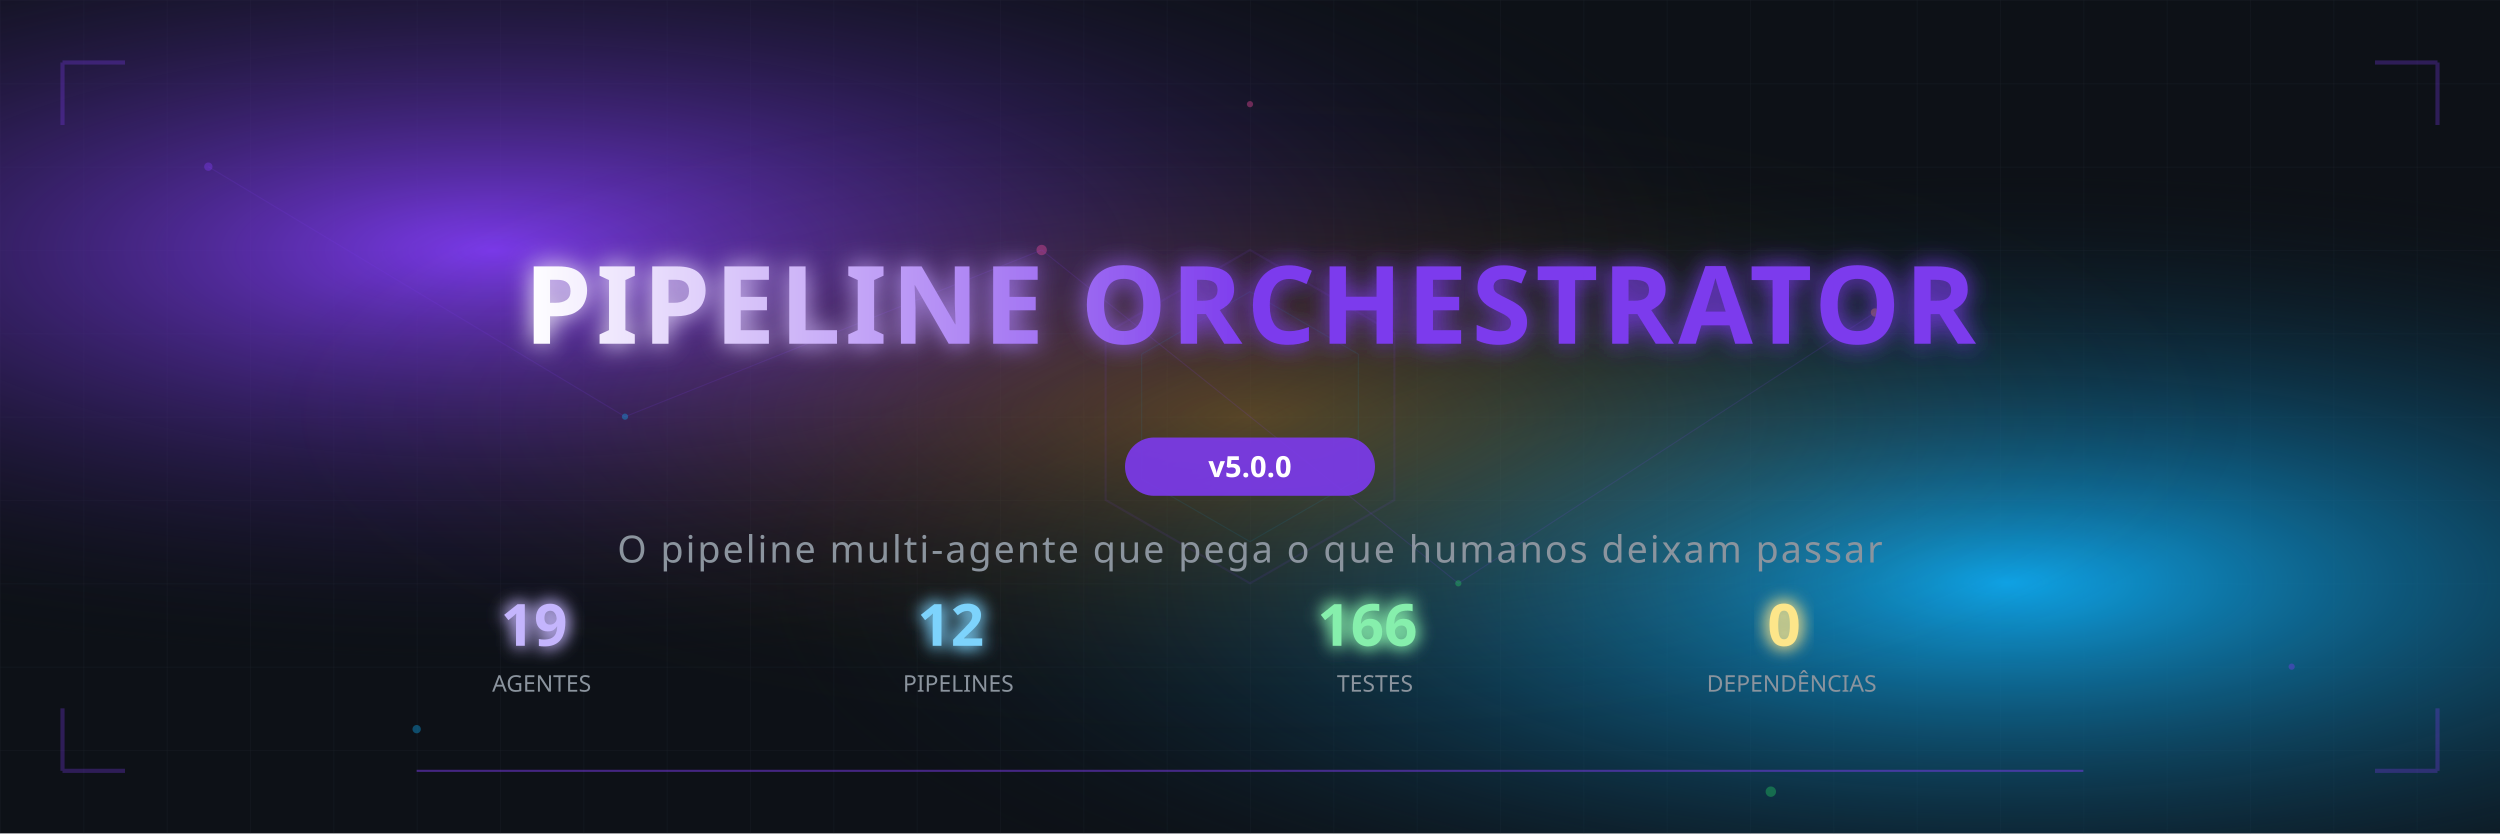
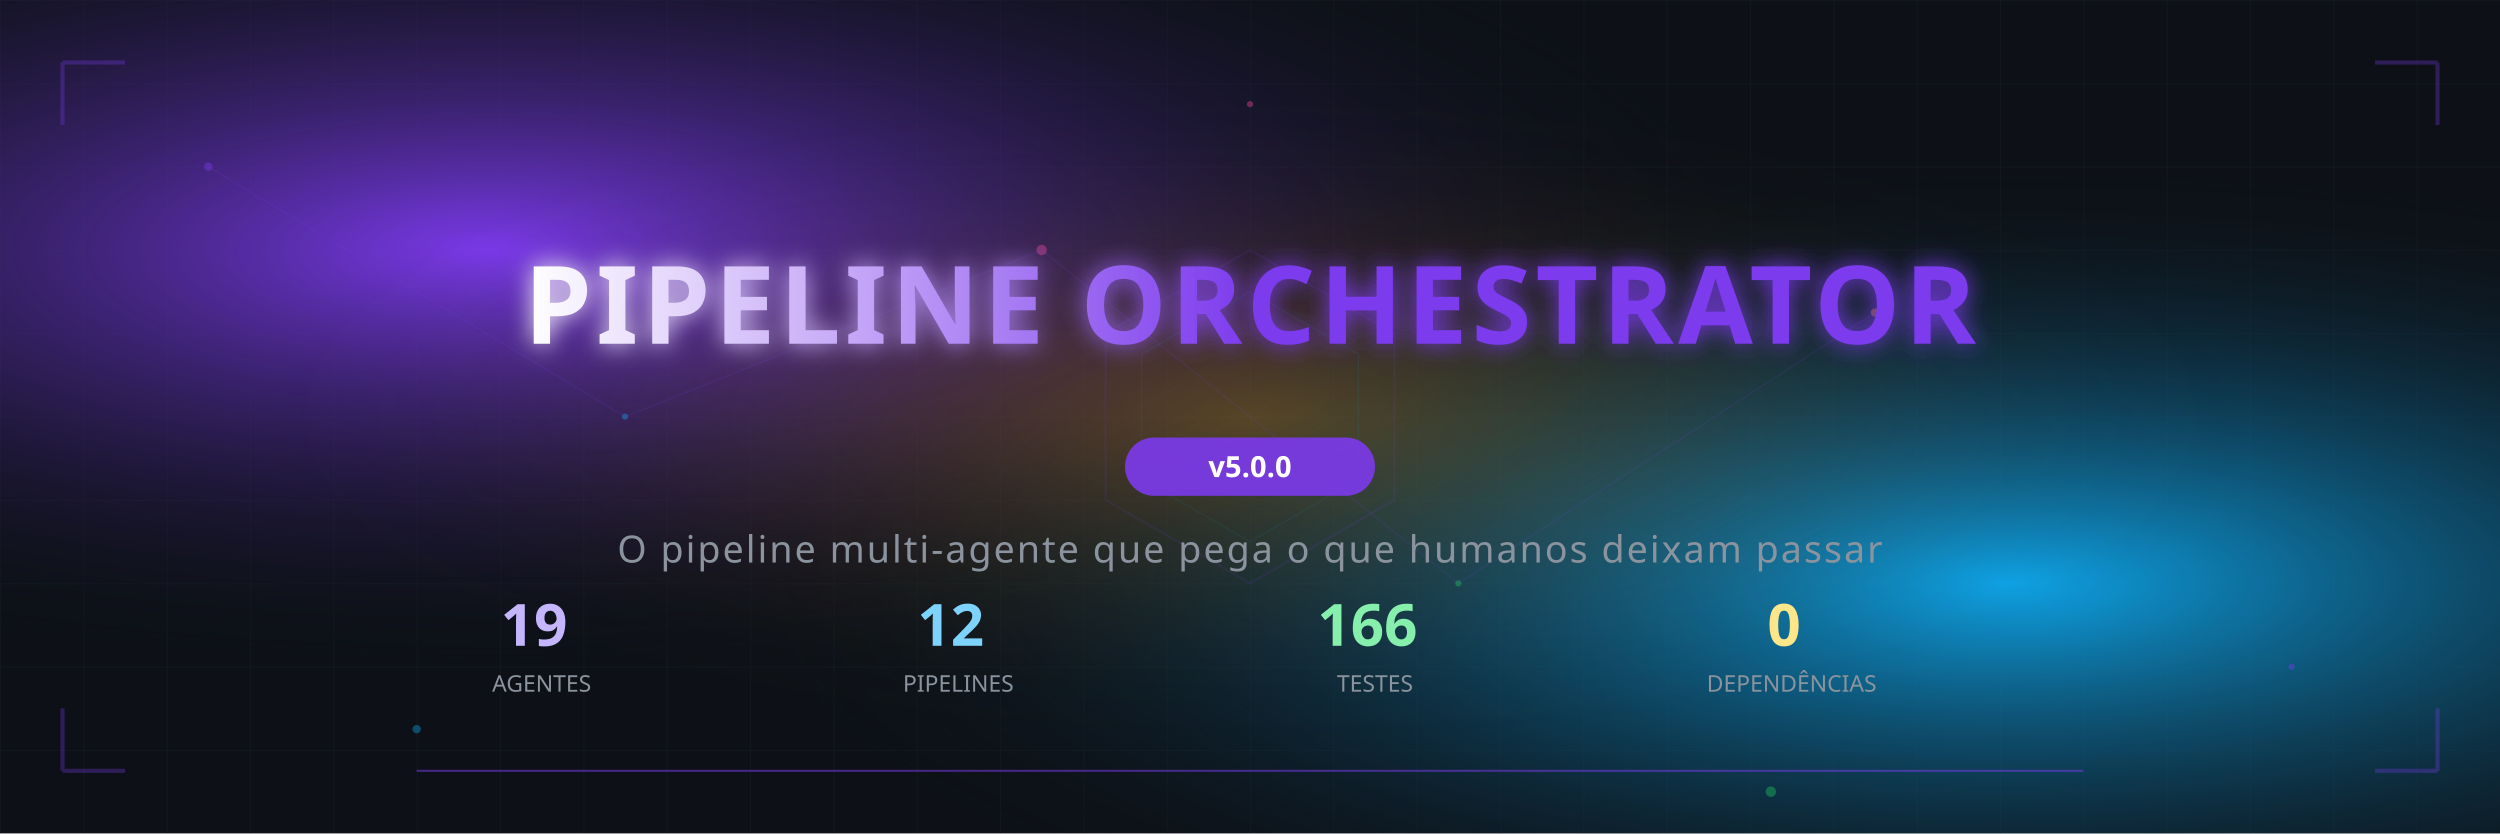
<svg xmlns="http://www.w3.org/2000/svg" viewBox="0 0 1200 400" width="100%">
  <defs>
    <radialGradient id="orb1" cx="20%" cy="30%" r="50%">
      <stop offset="0%" stop-color="#7C3AED">
        <animate attributeName="stop-color" values="#7C3AED;#EC4899;#7C3AED" dur="8s" repeatCount="indefinite" />
      </stop>
      <stop offset="100%" stop-color="#0d1117" stop-opacity="0" />
    </radialGradient>
    <radialGradient id="orb2" cx="80%" cy="70%" r="50%">
      <stop offset="0%" stop-color="#0EA5E9">
        <animate attributeName="stop-color" values="#0EA5E9;#22C55E;#0EA5E9" dur="10s" repeatCount="indefinite" />
      </stop>
      <stop offset="100%" stop-color="#0d1117" stop-opacity="0" />
    </radialGradient>
    <radialGradient id="orb3" cx="50%" cy="50%" r="40%">
      <stop offset="0%" stop-color="#F59E0B" stop-opacity="0.3">
        <animate attributeName="stop-opacity" values="0.3;0.6;0.3" dur="6s" repeatCount="indefinite" />
      </stop>
      <stop offset="100%" stop-color="#0d1117" stop-opacity="0" />
    </radialGradient>
    <filter id="glow" x="-50%" y="-50%" width="200%" height="200%">
      <feGaussianBlur stdDeviation="4" result="blur" />
      <feMerge>
        <feMergeNode in="blur" />
        <feMergeNode in="blur" />
        <feMergeNode in="SourceGraphic" />
      </feMerge>
    </filter>
    <filter id="textGlow" x="-50%" y="-50%" width="200%" height="200%">
      <feGaussianBlur stdDeviation="6" result="blur" />
      <feMerge>
        <feMergeNode in="blur" />
        <feMergeNode in="SourceGraphic" />
      </feMerge>
    </filter>
    <pattern id="grid" width="40" height="40" patternUnits="userSpaceOnUse">
      <path d="M 40 0 L 0 0 0 40" fill="none" stroke="#30363d" stroke-width="0.5" opacity="0.3" />
    </pattern>
    <linearGradient id="shimmer" x1="0%" y1="0%" x2="100%" y2="0%">
      <stop offset="-50%" stop-color="#7C3AED" />
      <stop offset="0%" stop-color="#fff" />
      <stop offset="50%" stop-color="#7C3AED" />
      <stop offset="100%" stop-color="#7C3AED" />
      <animate attributeName="x1" values="-100%;100%" dur="4s" repeatCount="indefinite" />
      <animate attributeName="x2" values="0%;200%" dur="4s" repeatCount="indefinite" />
    </linearGradient>
  </defs>
  <rect width="1200" height="400" fill="#0d1117" />
  <rect width="1200" height="400" fill="url(#grid)" />
  <rect width="1200" height="400" fill="url(#orb1)" />
  <rect width="1200" height="400" fill="url(#orb2)" />
  <rect width="1200" height="400" fill="url(#orb3)" />
  <g opacity="0.4">
    <circle cx="100" cy="80" r="2" fill="#7C3AED">
      <animate attributeName="cy" values="80;60;80" dur="5s" repeatCount="indefinite" />
      <animate attributeName="opacity" values="0.4;0.8;0.4" dur="5s" repeatCount="indefinite" />
    </circle>
    <circle cx="300" cy="200" r="1.5" fill="#0EA5E9">
      <animate attributeName="cy" values="200;170;200" dur="7s" repeatCount="indefinite" />
      <animate attributeName="opacity" values="0.3;0.7;0.3" dur="7s" repeatCount="indefinite" />
    </circle>
    <circle cx="500" cy="120" r="2.5" fill="#EC4899">
      <animate attributeName="cy" values="120;100;120" dur="6s" repeatCount="indefinite" />
      <animate attributeName="opacity" values="0.2;0.6;0.2" dur="6s" repeatCount="indefinite" />
    </circle>
    <circle cx="700" cy="280" r="1.5" fill="#22C55E">
      <animate attributeName="cy" values="280;250;280" dur="8s" repeatCount="indefinite" />
      <animate attributeName="opacity" values="0.3;0.7;0.3" dur="8s" repeatCount="indefinite" />
    </circle>
    <circle cx="900" cy="150" r="2" fill="#F59E0B">
      <animate attributeName="cy" values="150;130;150" dur="5.5s" repeatCount="indefinite" />
      <animate attributeName="opacity" values="0.3;0.7;0.3" dur="5.5s" repeatCount="indefinite" />
    </circle>
    <circle cx="1100" cy="320" r="1.5" fill="#7C3AED">
      <animate attributeName="cy" values="320;290;320" dur="9s" repeatCount="indefinite" />
      <animate attributeName="opacity" values="0.2;0.6;0.2" dur="9s" repeatCount="indefinite" />
    </circle>
    <circle cx="200" cy="350" r="2" fill="#0EA5E9">
      <animate attributeName="cy" values="350;320;350" dur="6.5s" repeatCount="indefinite" />
      <animate attributeName="opacity" values="0.3;0.7;0.3" dur="6.5s" repeatCount="indefinite" />
    </circle>
    <circle cx="600" cy="50" r="1.5" fill="#EC4899">
      <animate attributeName="cy" values="50;30;50" dur="4s" repeatCount="indefinite" />
      <animate attributeName="opacity" values="0.2;0.5;0.2" dur="4s" repeatCount="indefinite" />
    </circle>
    <circle cx="850" cy="380" r="2.5" fill="#22C55E">
      <animate attributeName="cy" values="380;350;380" dur="7.5s" repeatCount="indefinite" />
      <animate attributeName="opacity" values="0.2;0.6;0.2" dur="7.5s" repeatCount="indefinite" />
    </circle>
  </g>
  <g stroke="#7C3AED" stroke-width="0.5" opacity="0.15">
    <line x1="100" y1="80" x2="300" y2="200">
      <animate attributeName="opacity" values="0.15;0.3;0.15" dur="5s" repeatCount="indefinite" />
    </line>
    <line x1="300" y1="200" x2="500" y2="120">
      <animate attributeName="opacity" values="0.1;0.25;0.1" dur="6s" repeatCount="indefinite" />
    </line>
    <line x1="500" y1="120" x2="700" y2="280">
      <animate attributeName="opacity" values="0.1;0.2;0.1" dur="7s" repeatCount="indefinite" />
    </line>
    <line x1="700" y1="280" x2="900" y2="150">
      <animate attributeName="opacity" values="0.1;0.25;0.1" dur="8s" repeatCount="indefinite" />
    </line>
  </g>
  <g transform="translate(600, 200)" opacity="0.1">
    <polygon points="0,-80 69.3,-40 69.3,40 0,80 -69.3,40 -69.3,-40" fill="none" stroke="#7C3AED" stroke-width="1">
      <animateTransform attributeName="transform" type="rotate" from="0" to="360" dur="60s" repeatCount="indefinite" />
    </polygon>
    <polygon points="0,-60 52,-30 52,30 0,60 -52,30 -52,-30" fill="none" stroke="#0EA5E9" stroke-width="0.5">
      <animateTransform attributeName="transform" type="rotate" from="360" to="0" dur="45s" repeatCount="indefinite" />
    </polygon>
  </g>
  <text x="600" y="165" text-anchor="middle" font-family="'Segoe UI', system-ui, -apple-system, sans-serif" font-size="52" font-weight="800" fill="url(#shimmer)" filter="url(#textGlow)" letter-spacing="2">PIPELINE ORCHESTRATOR</text>
  <g transform="translate(600, 210)">
    <rect x="-60" y="0" width="120" height="28" rx="14" fill="#7C3AED" opacity="0.9">
      <animate attributeName="opacity" values="0.9;1;0.9" dur="3s" repeatCount="indefinite" />
    </rect>
    <text x="0" y="19" text-anchor="middle" font-family="'Segoe UI', system-ui, -apple-system, sans-serif" font-size="14" font-weight="700" fill="#fff">v5.0.0</text>
  </g>
  <text x="600" y="270" text-anchor="middle" font-family="'Segoe UI', system-ui, -apple-system, sans-serif" font-size="18" fill="#8b949e" font-weight="400" letter-spacing="1">
    O pipeline multi-agente que pega o que humanos deixam passar
  </text>
  <g transform="translate(0, 310)">
-     <text x="260" y="0" text-anchor="middle" font-family="'Segoe UI', system-ui, -apple-system, sans-serif" font-size="28" font-weight="800" fill="#c4b5fd" filter="url(#glow)">
+     <text x="260" y="0" text-anchor="middle" font-family="'Segoe UI', system-ui, -apple-system, sans-serif" font-size="28" font-weight="800" fill="#c4b5fd">
      19
      <animate attributeName="fill" values="#c4b5fd;#fff;#c4b5fd" dur="4s" repeatCount="indefinite" />
    </text>
    <text x="260" y="22" text-anchor="middle" font-family="'Segoe UI', system-ui, -apple-system, sans-serif" font-size="11" fill="#8b949e" font-weight="500">AGENTES</text>
-     <text x="460" y="0" text-anchor="middle" font-family="'Segoe UI', system-ui, -apple-system, sans-serif" font-size="28" font-weight="800" fill="#7dd3fc" filter="url(#glow)">
+     <text x="460" y="0" text-anchor="middle" font-family="'Segoe UI', system-ui, -apple-system, sans-serif" font-size="28" font-weight="800" fill="#7dd3fc">
      12
      <animate attributeName="fill" values="#7dd3fc;#fff;#7dd3fc" dur="4s" begin="1s" repeatCount="indefinite" />
    </text>
    <text x="460" y="22" text-anchor="middle" font-family="'Segoe UI', system-ui, -apple-system, sans-serif" font-size="11" fill="#8b949e" font-weight="500">PIPELINES</text>
-     <text x="660" y="0" text-anchor="middle" font-family="'Segoe UI', system-ui, -apple-system, sans-serif" font-size="28" font-weight="800" fill="#86efac" filter="url(#glow)">
+     <text x="660" y="0" text-anchor="middle" font-family="'Segoe UI', system-ui, -apple-system, sans-serif" font-size="28" font-weight="800" fill="#86efac">
      166
      <animate attributeName="fill" values="#86efac;#fff;#86efac" dur="4s" begin="2s" repeatCount="indefinite" />
    </text>
    <text x="660" y="22" text-anchor="middle" font-family="'Segoe UI', system-ui, -apple-system, sans-serif" font-size="11" fill="#8b949e" font-weight="500">TESTES</text>
-     <text x="860" y="0" text-anchor="middle" font-family="'Segoe UI', system-ui, -apple-system, sans-serif" font-size="28" font-weight="800" fill="#fde68a" filter="url(#glow)">
+     <text x="860" y="0" text-anchor="middle" font-family="'Segoe UI', system-ui, -apple-system, sans-serif" font-size="28" font-weight="800" fill="#fde68a">
      0
      <animate attributeName="fill" values="#fde68a;#fff;#fde68a" dur="4s" begin="3s" repeatCount="indefinite" />
    </text>
    <text x="860" y="22" text-anchor="middle" font-family="'Segoe UI', system-ui, -apple-system, sans-serif" font-size="11" fill="#8b949e" font-weight="500">DEPENDÊNCIAS</text>
  </g>
  <line x1="200" y1="370" x2="1000" y2="370" stroke="#7C3AED" stroke-width="1" opacity="0.5">
    <animate attributeName="opacity" values="0.3;0.8;0.3" dur="3s" repeatCount="indefinite" />
  </line>
  <g opacity="0.3">
    <path d="M 30 30 L 30 60 M 30 30 L 60 30" stroke="#7C3AED" stroke-width="2" fill="none">
      <animate attributeName="opacity" values="0.3;0.6;0.3" dur="4s" repeatCount="indefinite" />
    </path>
    <path d="M 1170 30 L 1170 60 M 1170 30 L 1140 30" stroke="#7C3AED" stroke-width="2" fill="none">
      <animate attributeName="opacity" values="0.3;0.6;0.3" dur="4s" begin="1s" repeatCount="indefinite" />
    </path>
    <path d="M 30 370 L 30 340 M 30 370 L 60 370" stroke="#7C3AED" stroke-width="2" fill="none">
      <animate attributeName="opacity" values="0.3;0.6;0.3" dur="4s" begin="2s" repeatCount="indefinite" />
    </path>
    <path d="M 1170 370 L 1170 340 M 1170 370 L 1140 370" stroke="#7C3AED" stroke-width="2" fill="none">
      <animate attributeName="opacity" values="0.3;0.6;0.3" dur="4s" begin="3s" repeatCount="indefinite" />
    </path>
  </g>
</svg>
